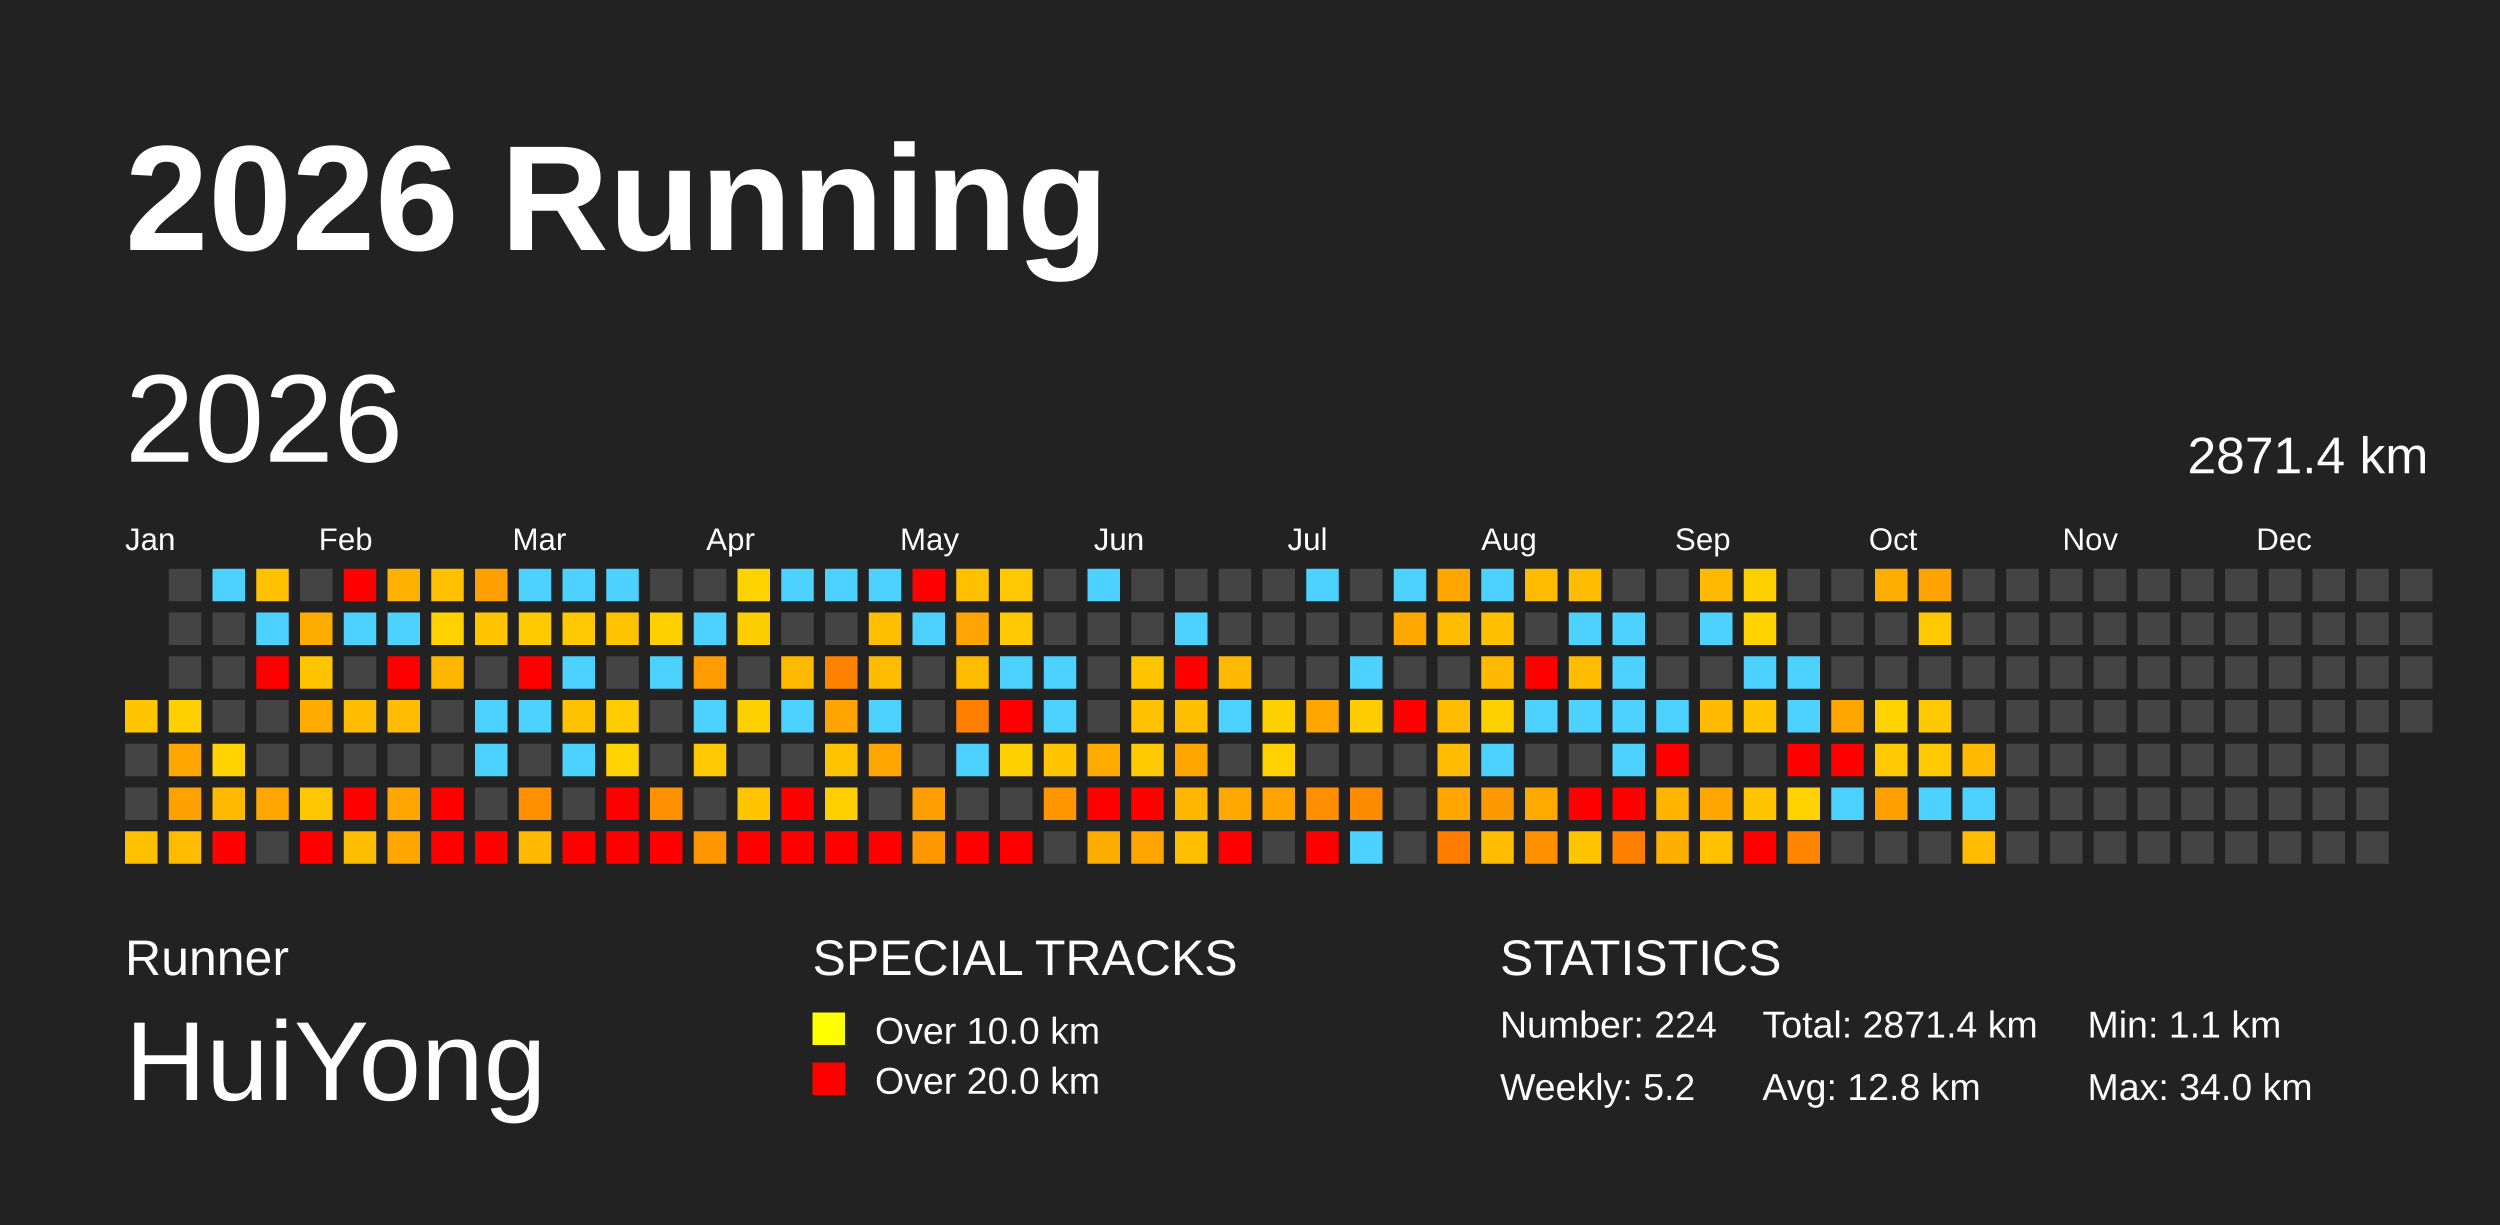
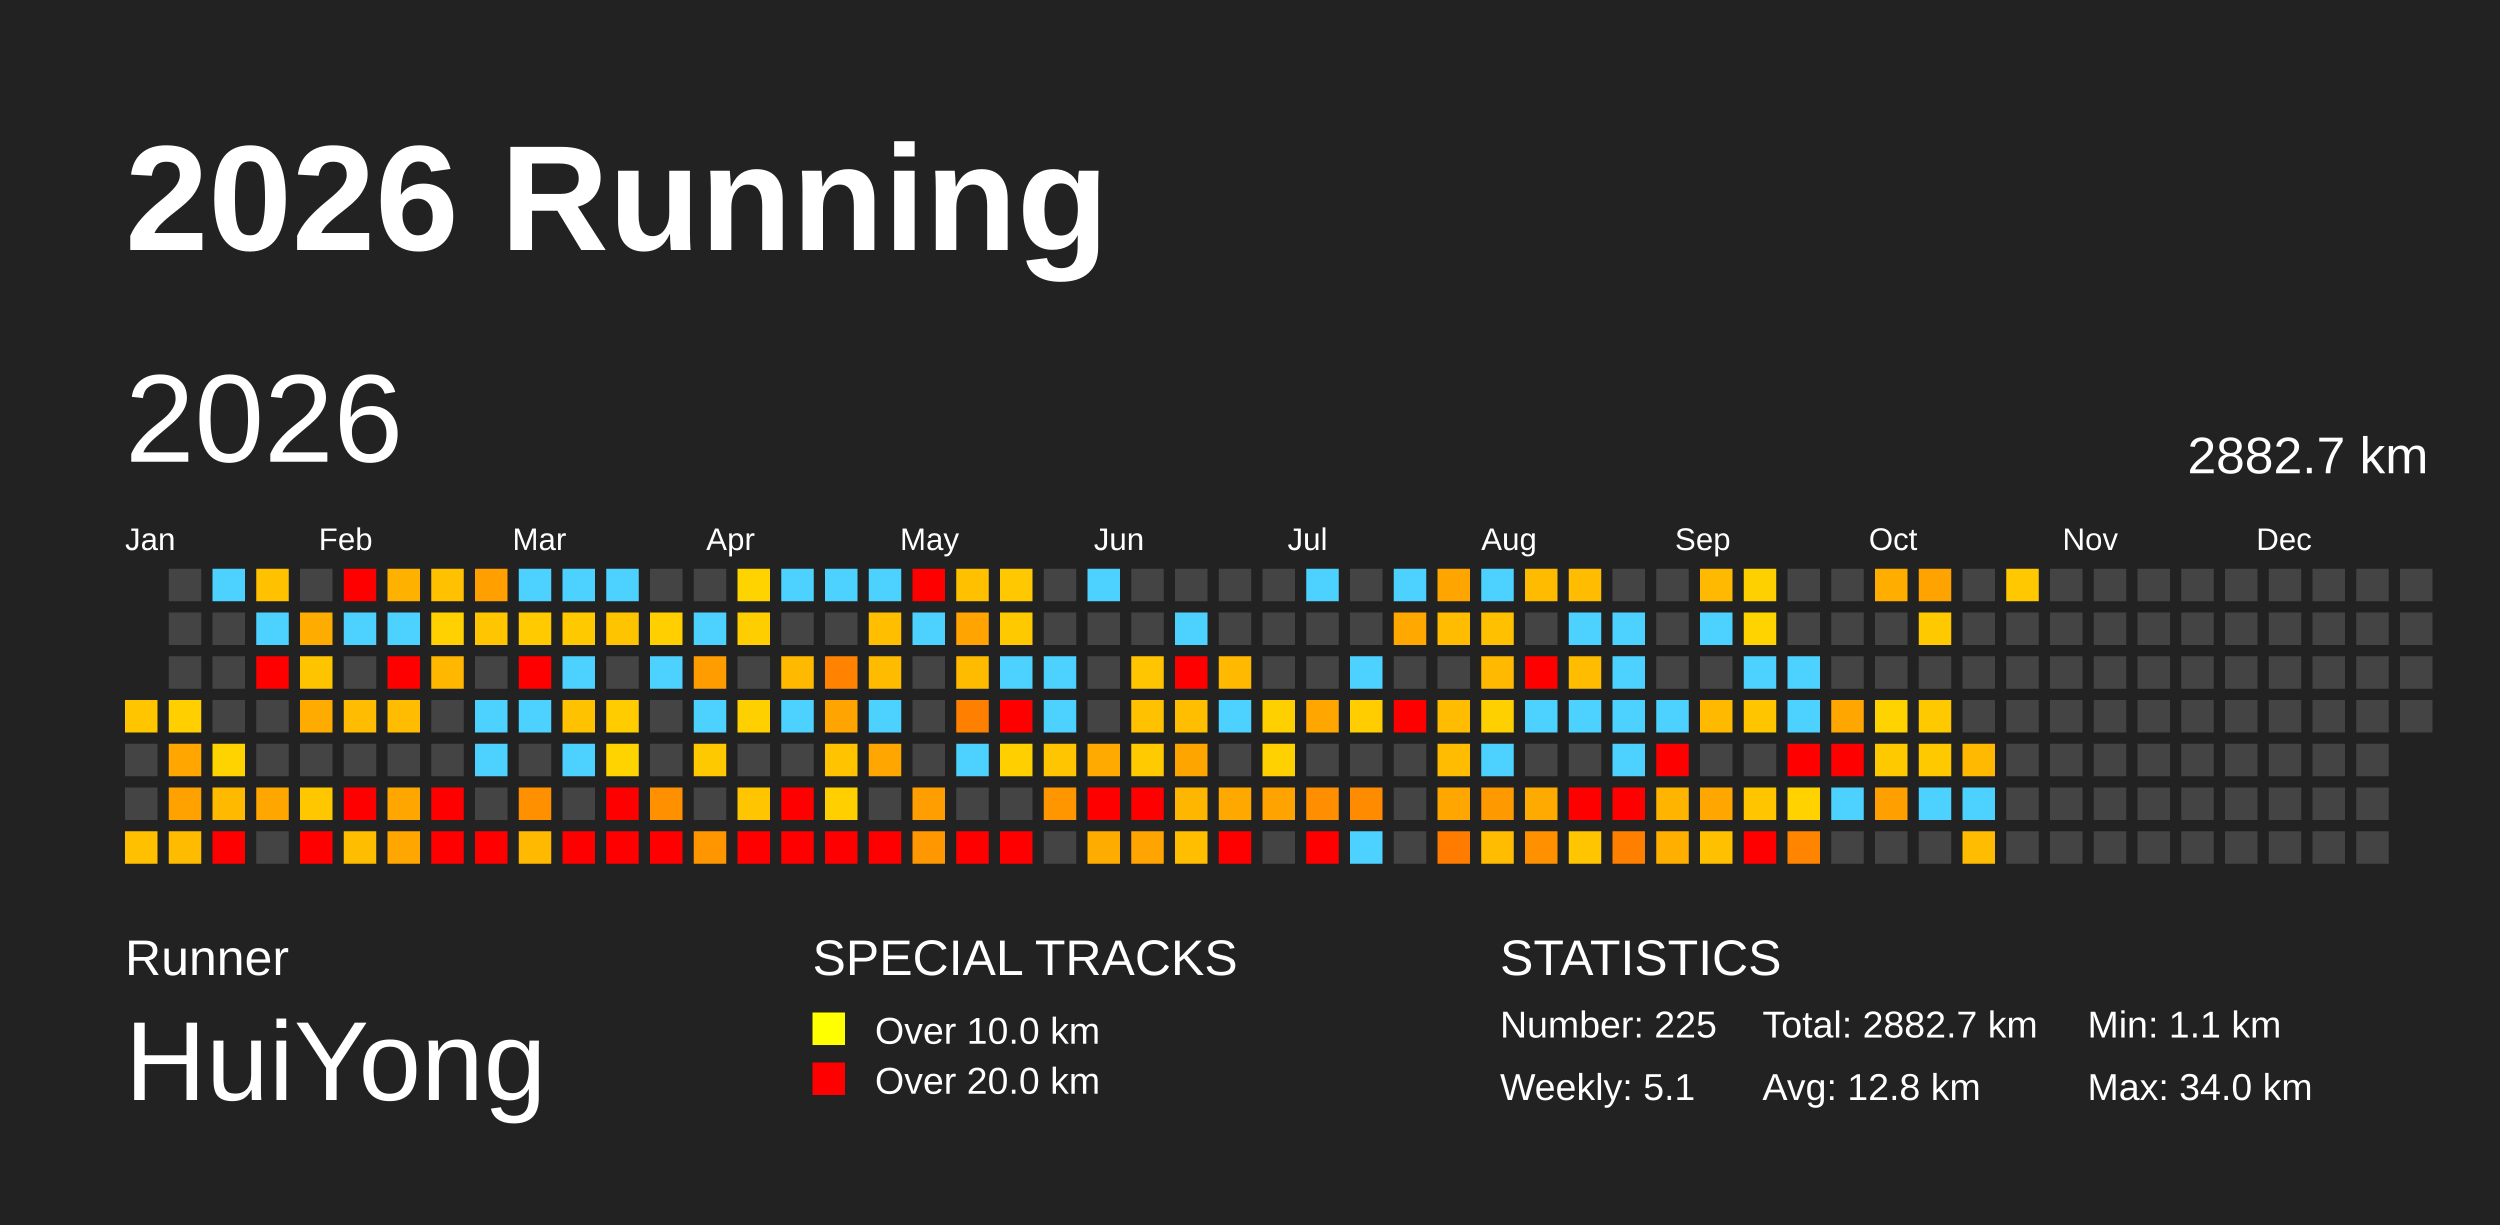
<svg xmlns="http://www.w3.org/2000/svg" baseProfile="full" height="98mm" version="1.1" viewBox="0,0,200,98" width="200mm">
  <defs />
  <rect fill="#222222" height="98" width="200" x="0" y="0" />
  <text fill="#FFFFFF" style="font-size:12px; font-family:Arial; font-weight:bold;" x="10" y="20">2026 Running</text>
  <text fill="#FFFFFF" style="font-size:4px; font-family:Arial" x="10" y="78">Runner</text>
  <text fill="#FFFFFF" style="font-size:9px; font-family:Arial" x="10" y="88">HuiYong</text>
  <text fill="#FFFFFF" style="font-size:4px; font-family:Arial" x="65" y="78">SPECIAL TRACKS</text>
  <rect fill="yellow" height="2.6" width="2.6" x="65" y="81" />
  <text fill="#FFFFFF" style="font-size:3px; font-family:Arial" x="70" y="83.5">Over 10.0 km</text>
  <rect fill="red" height="2.6" width="2.6" x="65" y="85" />
  <text fill="#FFFFFF" style="font-size:3px; font-family:Arial" x="70" y="87.5">Over 20.0 km</text>
  <text fill="#FFFFFF" style="font-size:4px; font-family:Arial" x="120" y="78">STATISTICS</text>
-   <text fill="#FFFFFF" style="font-size:3px; font-family:Arial" x="120" y="83">Number: 224</text>
-   <text fill="#FFFFFF" style="font-size:3px; font-family:Arial" x="120" y="88">Weekly: 5.2</text>
-   <text fill="#FFFFFF" style="font-size:3px; font-family:Arial" x="141" y="83">Total: 2871.4 km</text>
+   <text fill="#FFFFFF" style="font-size:3px; font-family:Arial" x="120" y="83">Number: 225</text>
+   <text fill="#FFFFFF" style="font-size:3px; font-family:Arial" x="120" y="88">Weekly: 5.1</text>
+   <text fill="#FFFFFF" style="font-size:3px; font-family:Arial" x="141" y="83">Total: 2882.7 km</text>
  <text fill="#FFFFFF" style="font-size:3px; font-family:Arial" x="141" y="88">Avg: 12.8 km</text>
  <text fill="#FFFFFF" style="font-size:3px; font-family:Arial" x="167" y="83">Min: 1.1 km</text>
  <text fill="#FFFFFF" style="font-size:3px; font-family:Arial" x="167" y="88">Max: 34.0 km</text>
  <text dominant-baseline="hanging" fill="#FFFFFF" style="font-size:10.0px; font-family:Arial;" x="10" y="30">2026</text>
-   <text dominant-baseline="hanging" fill="#FFFFFF" style="font-size:4.125px; font-family:Arial;" x="175" y="35">2871.4 km</text>
+   <text dominant-baseline="hanging" fill="#FFFFFF" style="font-size:4.125px; font-family:Arial;" x="175" y="35">2882.7 km</text>
  <text fill="#FFFFFF" style="font-size:2.5px; font-family:Arial" x="10.0" y="44">Jan</text>
  <text fill="#FFFFFF" style="font-size:2.5px; font-family:Arial" x="25.5" y="44">Feb</text>
  <text fill="#FFFFFF" style="font-size:2.5px; font-family:Arial" x="41.0" y="44">Mar</text>
  <text fill="#FFFFFF" style="font-size:2.5px; font-family:Arial" x="56.5" y="44">Apr</text>
  <text fill="#FFFFFF" style="font-size:2.5px; font-family:Arial" x="72.0" y="44">May</text>
  <text fill="#FFFFFF" style="font-size:2.5px; font-family:Arial" x="87.5" y="44">Jun</text>
  <text fill="#FFFFFF" style="font-size:2.5px; font-family:Arial" x="103.0" y="44">Jul</text>
  <text fill="#FFFFFF" style="font-size:2.5px; font-family:Arial" x="118.5" y="44">Aug</text>
  <text fill="#FFFFFF" style="font-size:2.5px; font-family:Arial" x="134.0" y="44">Sep</text>
  <text fill="#FFFFFF" style="font-size:2.5px; font-family:Arial" x="149.5" y="44">Oct</text>
  <text fill="#FFFFFF" style="font-size:2.5px; font-family:Arial" x="165.0" y="44">Nov</text>
  <text fill="#FFFFFF" style="font-size:2.5px; font-family:Arial" x="180.5" y="44">Dec</text>
  <rect fill="#ffc600" height="2.6" width="2.6" x="10.0" y="56.0" />
  <rect fill="#444444" height="2.6" width="2.6" x="10.0" y="59.5" />
  <rect fill="#444444" height="2.6" width="2.6" x="10.0" y="63.0" />
  <rect fill="#ffc000" height="2.6" width="2.6" x="10.0" y="66.5" />
  <rect fill="#444444" height="2.6" width="2.6" x="13.5" y="45.5" />
  <rect fill="#444444" height="2.6" width="2.6" x="13.5" y="49.0" />
  <rect fill="#444444" height="2.6" width="2.6" x="13.5" y="52.5" />
  <rect fill="#ffcf00" height="2.6" width="2.6" x="13.5" y="56.0" />
  <rect fill="#ffa700" height="2.6" width="2.6" x="13.5" y="59.5" />
  <rect fill="#ffa200" height="2.6" width="2.6" x="13.5" y="63.0" />
  <rect fill="#ffbb00" height="2.6" width="2.6" x="13.5" y="66.5" />
  <rect fill="#4dd2ff" height="2.6" width="2.6" x="17.0" y="45.5" />
  <rect fill="#444444" height="2.6" width="2.6" x="17.0" y="49.0" />
  <rect fill="#444444" height="2.6" width="2.6" x="17.0" y="52.5" />
  <rect fill="#444444" height="2.6" width="2.6" x="17.0" y="56.0" />
  <rect fill="#ffd300" height="2.6" width="2.6" x="17.0" y="59.5" />
  <rect fill="#ffba00" height="2.6" width="2.6" x="17.0" y="63.0" />
  <rect fill="red" height="2.6" width="2.6" x="17.0" y="66.5" />
  <rect fill="#ffc100" height="2.6" width="2.6" x="20.5" y="45.5" />
  <rect fill="#4dd2ff" height="2.6" width="2.6" x="20.5" y="49.0" />
  <rect fill="red" height="2.6" width="2.6" x="20.5" y="52.5" />
  <rect fill="#444444" height="2.6" width="2.6" x="20.5" y="56.0" />
  <rect fill="#444444" height="2.6" width="2.6" x="20.5" y="59.5" />
  <rect fill="#ffa600" height="2.6" width="2.6" x="20.5" y="63.0" />
  <rect fill="#444444" height="2.6" width="2.6" x="20.5" y="66.5" />
  <rect fill="#444444" height="2.6" width="2.6" x="24.0" y="45.5" />
  <rect fill="#ffac00" height="2.6" width="2.6" x="24.0" y="49.0" />
  <rect fill="#ffc400" height="2.6" width="2.6" x="24.0" y="52.5" />
  <rect fill="#ffab00" height="2.6" width="2.6" x="24.0" y="56.0" />
  <rect fill="#444444" height="2.6" width="2.6" x="24.0" y="59.5" />
  <rect fill="#ffc700" height="2.6" width="2.6" x="24.0" y="63.0" />
  <rect fill="red" height="2.6" width="2.6" x="24.0" y="66.5" />
  <rect fill="red" height="2.6" width="2.6" x="27.5" y="45.5" />
  <rect fill="#4dd2ff" height="2.6" width="2.6" x="27.5" y="49.0" />
  <rect fill="#444444" height="2.6" width="2.6" x="27.5" y="52.5" />
  <rect fill="#ffbc00" height="2.6" width="2.6" x="27.5" y="56.0" />
  <rect fill="#444444" height="2.6" width="2.6" x="27.5" y="59.5" />
  <rect fill="red" height="2.6" width="2.6" x="27.5" y="63.0" />
  <rect fill="#ffbd00" height="2.6" width="2.6" x="27.5" y="66.5" />
  <rect fill="#ffb100" height="2.6" width="2.6" x="31.0" y="45.5" />
  <rect fill="#4dd2ff" height="2.6" width="2.6" x="31.0" y="49.0" />
  <rect fill="red" height="2.6" width="2.6" x="31.0" y="52.5" />
  <rect fill="#ffbc00" height="2.6" width="2.6" x="31.0" y="56.0" />
  <rect fill="#444444" height="2.6" width="2.6" x="31.0" y="59.5" />
  <rect fill="#ffa700" height="2.6" width="2.6" x="31.0" y="63.0" />
  <rect fill="#ffa700" height="2.6" width="2.6" x="31.0" y="66.5" />
  <rect fill="#ffc100" height="2.6" width="2.6" x="34.5" y="45.5" />
  <rect fill="#ffd100" height="2.6" width="2.6" x="34.5" y="49.0" />
  <rect fill="#ffb700" height="2.6" width="2.6" x="34.5" y="52.5" />
  <rect fill="#444444" height="2.6" width="2.6" x="34.5" y="56.0" />
  <rect fill="#444444" height="2.6" width="2.6" x="34.5" y="59.5" />
  <rect fill="red" height="2.6" width="2.6" x="34.5" y="63.0" />
  <rect fill="red" height="2.6" width="2.6" x="34.5" y="66.5" />
  <rect fill="#ffa000" height="2.6" width="2.6" x="38.0" y="45.5" />
  <rect fill="#ffc500" height="2.6" width="2.6" x="38.0" y="49.0" />
  <rect fill="#444444" height="2.6" width="2.6" x="38.0" y="52.5" />
  <rect fill="#4dd2ff" height="2.6" width="2.6" x="38.0" y="56.0" />
  <rect fill="#4dd2ff" height="2.6" width="2.6" x="38.0" y="59.5" />
  <rect fill="#444444" height="2.6" width="2.6" x="38.0" y="63.0" />
  <rect fill="red" height="2.6" width="2.6" x="38.0" y="66.5" />
  <rect fill="#4dd2ff" height="2.6" width="2.6" x="41.5" y="45.5" />
  <rect fill="#ffca00" height="2.6" width="2.6" x="41.5" y="49.0" />
  <rect fill="red" height="2.6" width="2.6" x="41.5" y="52.5" />
  <rect fill="#4dd2ff" height="2.6" width="2.6" x="41.5" y="56.0" />
  <rect fill="#444444" height="2.6" width="2.6" x="41.5" y="59.5" />
  <rect fill="#ff9100" height="2.6" width="2.6" x="41.5" y="63.0" />
  <rect fill="#ffb900" height="2.6" width="2.6" x="41.5" y="66.5" />
  <rect fill="#4dd2ff" height="2.6" width="2.6" x="45.0" y="45.5" />
  <rect fill="#ffc900" height="2.6" width="2.6" x="45.0" y="49.0" />
  <rect fill="#4dd2ff" height="2.6" width="2.6" x="45.0" y="52.5" />
  <rect fill="#ffc200" height="2.6" width="2.6" x="45.0" y="56.0" />
  <rect fill="#4dd2ff" height="2.6" width="2.6" x="45.0" y="59.5" />
  <rect fill="#444444" height="2.6" width="2.6" x="45.0" y="63.0" />
  <rect fill="red" height="2.6" width="2.6" x="45.0" y="66.5" />
  <rect fill="#4dd2ff" height="2.6" width="2.6" x="48.5" y="45.5" />
  <rect fill="#ffc400" height="2.6" width="2.6" x="48.5" y="49.0" />
  <rect fill="#444444" height="2.6" width="2.6" x="48.5" y="52.5" />
  <rect fill="#ffcc00" height="2.6" width="2.6" x="48.5" y="56.0" />
  <rect fill="#ffd300" height="2.6" width="2.6" x="48.5" y="59.5" />
  <rect fill="red" height="2.6" width="2.6" x="48.5" y="63.0" />
  <rect fill="red" height="2.6" width="2.6" x="48.5" y="66.5" />
  <rect fill="#444444" height="2.6" width="2.6" x="52.0" y="45.5" />
  <rect fill="#ffcf00" height="2.6" width="2.6" x="52.0" y="49.0" />
  <rect fill="#4dd2ff" height="2.6" width="2.6" x="52.0" y="52.5" />
  <rect fill="#444444" height="2.6" width="2.6" x="52.0" y="56.0" />
  <rect fill="#444444" height="2.6" width="2.6" x="52.0" y="59.5" />
  <rect fill="#ff9100" height="2.6" width="2.6" x="52.0" y="63.0" />
  <rect fill="red" height="2.6" width="2.6" x="52.0" y="66.5" />
  <rect fill="#444444" height="2.6" width="2.6" x="55.5" y="45.5" />
  <rect fill="#4dd2ff" height="2.6" width="2.6" x="55.5" y="49.0" />
  <rect fill="#ff9c00" height="2.6" width="2.6" x="55.5" y="52.5" />
  <rect fill="#4dd2ff" height="2.6" width="2.6" x="55.5" y="56.0" />
  <rect fill="#ffc900" height="2.6" width="2.6" x="55.5" y="59.5" />
  <rect fill="#444444" height="2.6" width="2.6" x="55.5" y="63.0" />
  <rect fill="#ff9600" height="2.6" width="2.6" x="55.5" y="66.5" />
  <rect fill="#ffd300" height="2.6" width="2.6" x="59.0" y="45.5" />
  <rect fill="#ffce00" height="2.6" width="2.6" x="59.0" y="49.0" />
  <rect fill="#444444" height="2.6" width="2.6" x="59.0" y="52.5" />
  <rect fill="#ffd000" height="2.6" width="2.6" x="59.0" y="56.0" />
  <rect fill="#444444" height="2.6" width="2.6" x="59.0" y="59.5" />
  <rect fill="#ffc500" height="2.6" width="2.6" x="59.0" y="63.0" />
  <rect fill="red" height="2.6" width="2.6" x="59.0" y="66.5" />
  <rect fill="#4dd2ff" height="2.6" width="2.6" x="62.5" y="45.5" />
  <rect fill="#444444" height="2.6" width="2.6" x="62.5" y="49.0" />
  <rect fill="#ffba00" height="2.6" width="2.6" x="62.5" y="52.5" />
  <rect fill="#4dd2ff" height="2.6" width="2.6" x="62.5" y="56.0" />
  <rect fill="#444444" height="2.6" width="2.6" x="62.5" y="59.5" />
  <rect fill="red" height="2.6" width="2.6" x="62.5" y="63.0" />
  <rect fill="red" height="2.6" width="2.6" x="62.5" y="66.5" />
  <rect fill="#4dd2ff" height="2.6" width="2.6" x="66.0" y="45.5" />
  <rect fill="#444444" height="2.6" width="2.6" x="66.0" y="49.0" />
  <rect fill="#ff8300" height="2.6" width="2.6" x="66.0" y="52.5" />
  <rect fill="#ffa400" height="2.6" width="2.6" x="66.0" y="56.0" />
  <rect fill="#ffc300" height="2.6" width="2.6" x="66.0" y="59.5" />
  <rect fill="#ffcf00" height="2.6" width="2.6" x="66.0" y="63.0" />
  <rect fill="red" height="2.6" width="2.6" x="66.0" y="66.5" />
  <rect fill="#4dd2ff" height="2.6" width="2.6" x="69.5" y="45.5" />
  <rect fill="#ffbe00" height="2.6" width="2.6" x="69.5" y="49.0" />
  <rect fill="#ffbb00" height="2.6" width="2.6" x="69.5" y="52.5" />
  <rect fill="#4dd2ff" height="2.6" width="2.6" x="69.5" y="56.0" />
  <rect fill="#ffa700" height="2.6" width="2.6" x="69.5" y="59.5" />
  <rect fill="#444444" height="2.6" width="2.6" x="69.5" y="63.0" />
  <rect fill="red" height="2.6" width="2.6" x="69.5" y="66.5" />
  <rect fill="red" height="2.6" width="2.6" x="73.0" y="45.5" />
  <rect fill="#4dd2ff" height="2.6" width="2.6" x="73.0" y="49.0" />
  <rect fill="#444444" height="2.6" width="2.6" x="73.0" y="52.5" />
  <rect fill="#444444" height="2.6" width="2.6" x="73.0" y="56.0" />
  <rect fill="#444444" height="2.6" width="2.6" x="73.0" y="59.5" />
  <rect fill="#ff9e00" height="2.6" width="2.6" x="73.0" y="63.0" />
  <rect fill="#ff9800" height="2.6" width="2.6" x="73.0" y="66.5" />
  <rect fill="#ffc000" height="2.6" width="2.6" x="76.5" y="45.5" />
  <rect fill="#ffa400" height="2.6" width="2.6" x="76.5" y="49.0" />
  <rect fill="#ffbb00" height="2.6" width="2.6" x="76.5" y="52.5" />
  <rect fill="#ff7f00" height="2.6" width="2.6" x="76.5" y="56.0" />
  <rect fill="#4dd2ff" height="2.6" width="2.6" x="76.5" y="59.5" />
  <rect fill="#444444" height="2.6" width="2.6" x="76.5" y="63.0" />
  <rect fill="red" height="2.6" width="2.6" x="76.5" y="66.5" />
  <rect fill="#ffc800" height="2.6" width="2.6" x="80.0" y="45.5" />
  <rect fill="#ffc900" height="2.6" width="2.6" x="80.0" y="49.0" />
  <rect fill="#4dd2ff" height="2.6" width="2.6" x="80.0" y="52.5" />
  <rect fill="red" height="2.6" width="2.6" x="80.0" y="56.0" />
  <rect fill="#ffcf00" height="2.6" width="2.6" x="80.0" y="59.5" />
  <rect fill="#444444" height="2.6" width="2.6" x="80.0" y="63.0" />
  <rect fill="red" height="2.6" width="2.6" x="80.0" y="66.5" />
  <rect fill="#444444" height="2.6" width="2.6" x="83.5" y="45.5" />
  <rect fill="#444444" height="2.6" width="2.6" x="83.5" y="49.0" />
  <rect fill="#4dd2ff" height="2.6" width="2.6" x="83.5" y="52.5" />
  <rect fill="#4dd2ff" height="2.6" width="2.6" x="83.5" y="56.0" />
  <rect fill="#ffc500" height="2.6" width="2.6" x="83.5" y="59.5" />
  <rect fill="#ff9600" height="2.6" width="2.6" x="83.5" y="63.0" />
  <rect fill="#444444" height="2.6" width="2.6" x="83.5" y="66.5" />
  <rect fill="#4dd2ff" height="2.6" width="2.6" x="87.0" y="45.5" />
  <rect fill="#444444" height="2.6" width="2.6" x="87.0" y="49.0" />
  <rect fill="#444444" height="2.6" width="2.6" x="87.0" y="52.5" />
  <rect fill="#444444" height="2.6" width="2.6" x="87.0" y="56.0" />
  <rect fill="#ffaa00" height="2.6" width="2.6" x="87.0" y="59.5" />
  <rect fill="red" height="2.6" width="2.6" x="87.0" y="63.0" />
  <rect fill="#ffac00" height="2.6" width="2.6" x="87.0" y="66.5" />
  <rect fill="#444444" height="2.6" width="2.6" x="90.5" y="45.5" />
  <rect fill="#444444" height="2.6" width="2.6" x="90.5" y="49.0" />
  <rect fill="#ffc500" height="2.6" width="2.6" x="90.5" y="52.5" />
  <rect fill="#ffc100" height="2.6" width="2.6" x="90.5" y="56.0" />
  <rect fill="#ffcb00" height="2.6" width="2.6" x="90.5" y="59.5" />
  <rect fill="red" height="2.6" width="2.6" x="90.5" y="63.0" />
  <rect fill="#ffa400" height="2.6" width="2.6" x="90.5" y="66.5" />
  <rect fill="#444444" height="2.6" width="2.6" x="94.0" y="45.5" />
  <rect fill="#4dd2ff" height="2.6" width="2.6" x="94.0" y="49.0" />
  <rect fill="red" height="2.6" width="2.6" x="94.0" y="52.5" />
  <rect fill="#ffbe00" height="2.6" width="2.6" x="94.0" y="56.0" />
  <rect fill="#ffa500" height="2.6" width="2.6" x="94.0" y="59.5" />
  <rect fill="#ffb600" height="2.6" width="2.6" x="94.0" y="63.0" />
  <rect fill="#ffbe00" height="2.6" width="2.6" x="94.0" y="66.5" />
  <rect fill="#444444" height="2.6" width="2.6" x="97.5" y="45.5" />
  <rect fill="#444444" height="2.6" width="2.6" x="97.5" y="49.0" />
  <rect fill="#ffb900" height="2.6" width="2.6" x="97.5" y="52.5" />
  <rect fill="#4dd2ff" height="2.6" width="2.6" x="97.5" y="56.0" />
  <rect fill="#444444" height="2.6" width="2.6" x="97.5" y="59.5" />
  <rect fill="#ffa800" height="2.6" width="2.6" x="97.5" y="63.0" />
  <rect fill="red" height="2.6" width="2.6" x="97.5" y="66.5" />
  <rect fill="#444444" height="2.6" width="2.6" x="101.0" y="45.5" />
  <rect fill="#444444" height="2.6" width="2.6" x="101.0" y="49.0" />
  <rect fill="#444444" height="2.6" width="2.6" x="101.0" y="52.5" />
  <rect fill="#ffd000" height="2.6" width="2.6" x="101.0" y="56.0" />
  <rect fill="#ffd100" height="2.6" width="2.6" x="101.0" y="59.5" />
  <rect fill="#ffa300" height="2.6" width="2.6" x="101.0" y="63.0" />
  <rect fill="#444444" height="2.6" width="2.6" x="101.0" y="66.5" />
  <rect fill="#4dd2ff" height="2.6" width="2.6" x="104.5" y="45.5" />
  <rect fill="#444444" height="2.6" width="2.6" x="104.5" y="49.0" />
  <rect fill="#444444" height="2.6" width="2.6" x="104.5" y="52.5" />
  <rect fill="#ffa700" height="2.6" width="2.6" x="104.5" y="56.0" />
  <rect fill="#444444" height="2.6" width="2.6" x="104.5" y="59.5" />
  <rect fill="#ff8e00" height="2.6" width="2.6" x="104.5" y="63.0" />
  <rect fill="red" height="2.6" width="2.6" x="104.5" y="66.5" />
  <rect fill="#444444" height="2.6" width="2.6" x="108.0" y="45.5" />
  <rect fill="#444444" height="2.6" width="2.6" x="108.0" y="49.0" />
  <rect fill="#4dd2ff" height="2.6" width="2.6" x="108.0" y="52.5" />
  <rect fill="#ffcd00" height="2.6" width="2.6" x="108.0" y="56.0" />
  <rect fill="#444444" height="2.6" width="2.6" x="108.0" y="59.5" />
  <rect fill="#ff8c00" height="2.6" width="2.6" x="108.0" y="63.0" />
  <rect fill="#4dd2ff" height="2.6" width="2.6" x="108.0" y="66.5" />
  <rect fill="#4dd2ff" height="2.6" width="2.6" x="111.5" y="45.5" />
  <rect fill="#ffa800" height="2.6" width="2.6" x="111.5" y="49.0" />
  <rect fill="#444444" height="2.6" width="2.6" x="111.5" y="52.5" />
  <rect fill="red" height="2.6" width="2.6" x="111.5" y="56.0" />
  <rect fill="#444444" height="2.6" width="2.6" x="111.5" y="59.5" />
  <rect fill="#444444" height="2.6" width="2.6" x="111.5" y="63.0" />
  <rect fill="#444444" height="2.6" width="2.6" x="111.5" y="66.5" />
  <rect fill="#ffa500" height="2.6" width="2.6" x="115.0" y="45.5" />
  <rect fill="#ffbc00" height="2.6" width="2.6" x="115.0" y="49.0" />
  <rect fill="#444444" height="2.6" width="2.6" x="115.0" y="52.5" />
  <rect fill="#ffbc00" height="2.6" width="2.6" x="115.0" y="56.0" />
  <rect fill="#ffbc00" height="2.6" width="2.6" x="115.0" y="59.5" />
  <rect fill="#ffa700" height="2.6" width="2.6" x="115.0" y="63.0" />
  <rect fill="#ff7c00" height="2.6" width="2.6" x="115.0" y="66.5" />
  <rect fill="#4dd2ff" height="2.6" width="2.6" x="118.5" y="45.5" />
  <rect fill="#ffc000" height="2.6" width="2.6" x="118.5" y="49.0" />
  <rect fill="#ffb900" height="2.6" width="2.6" x="118.5" y="52.5" />
  <rect fill="#ffd000" height="2.6" width="2.6" x="118.5" y="56.0" />
  <rect fill="#4dd2ff" height="2.6" width="2.6" x="118.5" y="59.5" />
  <rect fill="#ff9900" height="2.6" width="2.6" x="118.5" y="63.0" />
  <rect fill="#ffbc00" height="2.6" width="2.6" x="118.5" y="66.5" />
  <rect fill="#ffbb00" height="2.6" width="2.6" x="122.0" y="45.5" />
  <rect fill="#444444" height="2.6" width="2.6" x="122.0" y="49.0" />
  <rect fill="red" height="2.6" width="2.6" x="122.0" y="52.5" />
  <rect fill="#4dd2ff" height="2.6" width="2.6" x="122.0" y="56.0" />
  <rect fill="#444444" height="2.6" width="2.6" x="122.0" y="59.5" />
  <rect fill="#ffaa00" height="2.6" width="2.6" x="122.0" y="63.0" />
  <rect fill="#ff9100" height="2.6" width="2.6" x="122.0" y="66.5" />
  <rect fill="#ffbc00" height="2.6" width="2.6" x="125.5" y="45.5" />
  <rect fill="#4dd2ff" height="2.6" width="2.6" x="125.5" y="49.0" />
  <rect fill="#ffbc00" height="2.6" width="2.6" x="125.5" y="52.5" />
  <rect fill="#4dd2ff" height="2.6" width="2.6" x="125.5" y="56.0" />
  <rect fill="#444444" height="2.6" width="2.6" x="125.5" y="59.5" />
  <rect fill="red" height="2.6" width="2.6" x="125.5" y="63.0" />
  <rect fill="#ffc500" height="2.6" width="2.6" x="125.5" y="66.5" />
  <rect fill="#444444" height="2.6" width="2.6" x="129.0" y="45.5" />
  <rect fill="#4dd2ff" height="2.6" width="2.6" x="129.0" y="49.0" />
  <rect fill="#4dd2ff" height="2.6" width="2.6" x="129.0" y="52.5" />
  <rect fill="#4dd2ff" height="2.6" width="2.6" x="129.0" y="56.0" />
  <rect fill="#4dd2ff" height="2.6" width="2.6" x="129.0" y="59.5" />
  <rect fill="red" height="2.6" width="2.6" x="129.0" y="63.0" />
  <rect fill="#ff8000" height="2.6" width="2.6" x="129.0" y="66.5" />
  <rect fill="#444444" height="2.6" width="2.6" x="132.5" y="45.5" />
  <rect fill="#444444" height="2.6" width="2.6" x="132.5" y="49.0" />
  <rect fill="#444444" height="2.6" width="2.6" x="132.5" y="52.5" />
  <rect fill="#4dd2ff" height="2.6" width="2.6" x="132.5" y="56.0" />
  <rect fill="red" height="2.6" width="2.6" x="132.5" y="59.5" />
  <rect fill="#ffb500" height="2.6" width="2.6" x="132.5" y="63.0" />
  <rect fill="#ffaf00" height="2.6" width="2.6" x="132.5" y="66.5" />
  <rect fill="#ffb900" height="2.6" width="2.6" x="136.0" y="45.5" />
  <rect fill="#4dd2ff" height="2.6" width="2.6" x="136.0" y="49.0" />
  <rect fill="#444444" height="2.6" width="2.6" x="136.0" y="52.5" />
  <rect fill="#ffba00" height="2.6" width="2.6" x="136.0" y="56.0" />
  <rect fill="#444444" height="2.6" width="2.6" x="136.0" y="59.5" />
  <rect fill="#ffa600" height="2.6" width="2.6" x="136.0" y="63.0" />
  <rect fill="#ffc000" height="2.6" width="2.6" x="136.0" y="66.5" />
  <rect fill="#ffd000" height="2.6" width="2.6" x="139.5" y="45.5" />
  <rect fill="#ffd300" height="2.6" width="2.6" x="139.5" y="49.0" />
  <rect fill="#4dd2ff" height="2.6" width="2.6" x="139.5" y="52.5" />
  <rect fill="#ffc600" height="2.6" width="2.6" x="139.5" y="56.0" />
  <rect fill="#444444" height="2.6" width="2.6" x="139.5" y="59.5" />
  <rect fill="#ffc600" height="2.6" width="2.6" x="139.5" y="63.0" />
  <rect fill="red" height="2.6" width="2.6" x="139.5" y="66.5" />
  <rect fill="#444444" height="2.6" width="2.6" x="143.0" y="45.5" />
  <rect fill="#444444" height="2.6" width="2.6" x="143.0" y="49.0" />
  <rect fill="#4dd2ff" height="2.6" width="2.6" x="143.0" y="52.5" />
  <rect fill="#4dd2ff" height="2.6" width="2.6" x="143.0" y="56.0" />
  <rect fill="red" height="2.6" width="2.6" x="143.0" y="59.5" />
  <rect fill="#ffd200" height="2.6" width="2.6" x="143.0" y="63.0" />
  <rect fill="#ff8500" height="2.6" width="2.6" x="143.0" y="66.5" />
  <rect fill="#444444" height="2.6" width="2.6" x="146.5" y="45.5" />
  <rect fill="#444444" height="2.6" width="2.6" x="146.5" y="49.0" />
  <rect fill="#444444" height="2.6" width="2.6" x="146.5" y="52.5" />
  <rect fill="#ffa600" height="2.6" width="2.6" x="146.5" y="56.0" />
  <rect fill="red" height="2.6" width="2.6" x="146.5" y="59.5" />
  <rect fill="#4dd2ff" height="2.6" width="2.6" x="146.5" y="63.0" />
  <rect fill="#444444" height="2.6" width="2.6" x="146.5" y="66.5" />
  <rect fill="#ffae00" height="2.6" width="2.6" x="150.0" y="45.5" />
  <rect fill="#444444" height="2.6" width="2.6" x="150.0" y="49.0" />
  <rect fill="#444444" height="2.6" width="2.6" x="150.0" y="52.5" />
  <rect fill="#ffd300" height="2.6" width="2.6" x="150.0" y="56.0" />
  <rect fill="#ffc900" height="2.6" width="2.6" x="150.0" y="59.5" />
  <rect fill="#ffa000" height="2.6" width="2.6" x="150.0" y="63.0" />
  <rect fill="#444444" height="2.6" width="2.6" x="150.0" y="66.5" />
  <rect fill="#ffa300" height="2.6" width="2.6" x="153.5" y="45.5" />
  <rect fill="#ffc900" height="2.6" width="2.6" x="153.5" y="49.0" />
  <rect fill="#444444" height="2.6" width="2.6" x="153.5" y="52.5" />
  <rect fill="#ffc900" height="2.6" width="2.6" x="153.5" y="56.0" />
  <rect fill="#ffc900" height="2.6" width="2.6" x="153.5" y="59.5" />
  <rect fill="#4dd2ff" height="2.6" width="2.6" x="153.5" y="63.0" />
  <rect fill="#444444" height="2.6" width="2.6" x="153.5" y="66.5" />
  <rect fill="#444444" height="2.6" width="2.6" x="157.0" y="45.5" />
  <rect fill="#444444" height="2.6" width="2.6" x="157.0" y="49.0" />
  <rect fill="#444444" height="2.6" width="2.6" x="157.0" y="52.5" />
  <rect fill="#444444" height="2.6" width="2.6" x="157.0" y="56.0" />
  <rect fill="#ffb900" height="2.6" width="2.6" x="157.0" y="59.5" />
  <rect fill="#4dd2ff" height="2.6" width="2.6" x="157.0" y="63.0" />
  <rect fill="#ffbc00" height="2.6" width="2.6" x="157.0" y="66.5" />
-   <rect fill="#444444" height="2.6" width="2.6" x="160.5" y="45.5" />
+   <rect fill="#ffc800" height="2.6" width="2.6" x="160.5" y="45.5" />
  <rect fill="#444444" height="2.6" width="2.6" x="160.5" y="49.0" />
  <rect fill="#444444" height="2.6" width="2.6" x="160.5" y="52.5" />
  <rect fill="#444444" height="2.6" width="2.6" x="160.5" y="56.0" />
  <rect fill="#444444" height="2.6" width="2.6" x="160.5" y="59.5" />
  <rect fill="#444444" height="2.6" width="2.6" x="160.5" y="63.0" />
  <rect fill="#444444" height="2.6" width="2.6" x="160.5" y="66.5" />
  <rect fill="#444444" height="2.6" width="2.6" x="164.0" y="45.5" />
  <rect fill="#444444" height="2.6" width="2.6" x="164.0" y="49.0" />
  <rect fill="#444444" height="2.6" width="2.6" x="164.0" y="52.5" />
  <rect fill="#444444" height="2.6" width="2.6" x="164.0" y="56.0" />
  <rect fill="#444444" height="2.6" width="2.6" x="164.0" y="59.5" />
  <rect fill="#444444" height="2.6" width="2.6" x="164.0" y="63.0" />
  <rect fill="#444444" height="2.6" width="2.6" x="164.0" y="66.5" />
  <rect fill="#444444" height="2.6" width="2.6" x="167.5" y="45.5" />
  <rect fill="#444444" height="2.6" width="2.6" x="167.5" y="49.0" />
  <rect fill="#444444" height="2.6" width="2.6" x="167.5" y="52.5" />
  <rect fill="#444444" height="2.6" width="2.6" x="167.5" y="56.0" />
  <rect fill="#444444" height="2.6" width="2.6" x="167.5" y="59.5" />
  <rect fill="#444444" height="2.6" width="2.6" x="167.5" y="63.0" />
  <rect fill="#444444" height="2.6" width="2.6" x="167.5" y="66.5" />
  <rect fill="#444444" height="2.6" width="2.6" x="171.0" y="45.5" />
  <rect fill="#444444" height="2.6" width="2.6" x="171.0" y="49.0" />
  <rect fill="#444444" height="2.6" width="2.6" x="171.0" y="52.5" />
  <rect fill="#444444" height="2.6" width="2.6" x="171.0" y="56.0" />
  <rect fill="#444444" height="2.6" width="2.6" x="171.0" y="59.5" />
  <rect fill="#444444" height="2.6" width="2.6" x="171.0" y="63.0" />
  <rect fill="#444444" height="2.6" width="2.6" x="171.0" y="66.5" />
  <rect fill="#444444" height="2.6" width="2.6" x="174.5" y="45.5" />
  <rect fill="#444444" height="2.6" width="2.6" x="174.5" y="49.0" />
  <rect fill="#444444" height="2.6" width="2.6" x="174.5" y="52.5" />
  <rect fill="#444444" height="2.6" width="2.6" x="174.5" y="56.0" />
  <rect fill="#444444" height="2.6" width="2.6" x="174.5" y="59.5" />
  <rect fill="#444444" height="2.6" width="2.6" x="174.5" y="63.0" />
  <rect fill="#444444" height="2.6" width="2.6" x="174.5" y="66.5" />
  <rect fill="#444444" height="2.6" width="2.6" x="178.0" y="45.5" />
  <rect fill="#444444" height="2.6" width="2.6" x="178.0" y="49.0" />
  <rect fill="#444444" height="2.6" width="2.6" x="178.0" y="52.5" />
  <rect fill="#444444" height="2.6" width="2.6" x="178.0" y="56.0" />
  <rect fill="#444444" height="2.6" width="2.6" x="178.0" y="59.5" />
  <rect fill="#444444" height="2.6" width="2.6" x="178.0" y="63.0" />
  <rect fill="#444444" height="2.6" width="2.6" x="178.0" y="66.5" />
  <rect fill="#444444" height="2.6" width="2.6" x="181.5" y="45.5" />
  <rect fill="#444444" height="2.6" width="2.6" x="181.5" y="49.0" />
  <rect fill="#444444" height="2.6" width="2.6" x="181.5" y="52.5" />
  <rect fill="#444444" height="2.6" width="2.6" x="181.5" y="56.0" />
  <rect fill="#444444" height="2.6" width="2.6" x="181.5" y="59.5" />
  <rect fill="#444444" height="2.6" width="2.6" x="181.5" y="63.0" />
  <rect fill="#444444" height="2.6" width="2.6" x="181.5" y="66.5" />
  <rect fill="#444444" height="2.6" width="2.6" x="185.0" y="45.5" />
  <rect fill="#444444" height="2.6" width="2.6" x="185.0" y="49.0" />
  <rect fill="#444444" height="2.6" width="2.6" x="185.0" y="52.5" />
  <rect fill="#444444" height="2.6" width="2.6" x="185.0" y="56.0" />
  <rect fill="#444444" height="2.6" width="2.6" x="185.0" y="59.5" />
  <rect fill="#444444" height="2.6" width="2.6" x="185.0" y="63.0" />
  <rect fill="#444444" height="2.6" width="2.6" x="185.0" y="66.5" />
  <rect fill="#444444" height="2.6" width="2.6" x="188.5" y="45.5" />
  <rect fill="#444444" height="2.6" width="2.6" x="188.5" y="49.0" />
  <rect fill="#444444" height="2.6" width="2.6" x="188.5" y="52.5" />
  <rect fill="#444444" height="2.6" width="2.6" x="188.5" y="56.0" />
  <rect fill="#444444" height="2.6" width="2.6" x="188.5" y="59.5" />
  <rect fill="#444444" height="2.6" width="2.6" x="188.5" y="63.0" />
  <rect fill="#444444" height="2.6" width="2.6" x="188.5" y="66.5" />
  <rect fill="#444444" height="2.6" width="2.6" x="192.0" y="45.5" />
  <rect fill="#444444" height="2.6" width="2.6" x="192.0" y="49.0" />
  <rect fill="#444444" height="2.6" width="2.6" x="192.0" y="52.5" />
  <rect fill="#444444" height="2.6" width="2.6" x="192.0" y="56.0" />
</svg>
